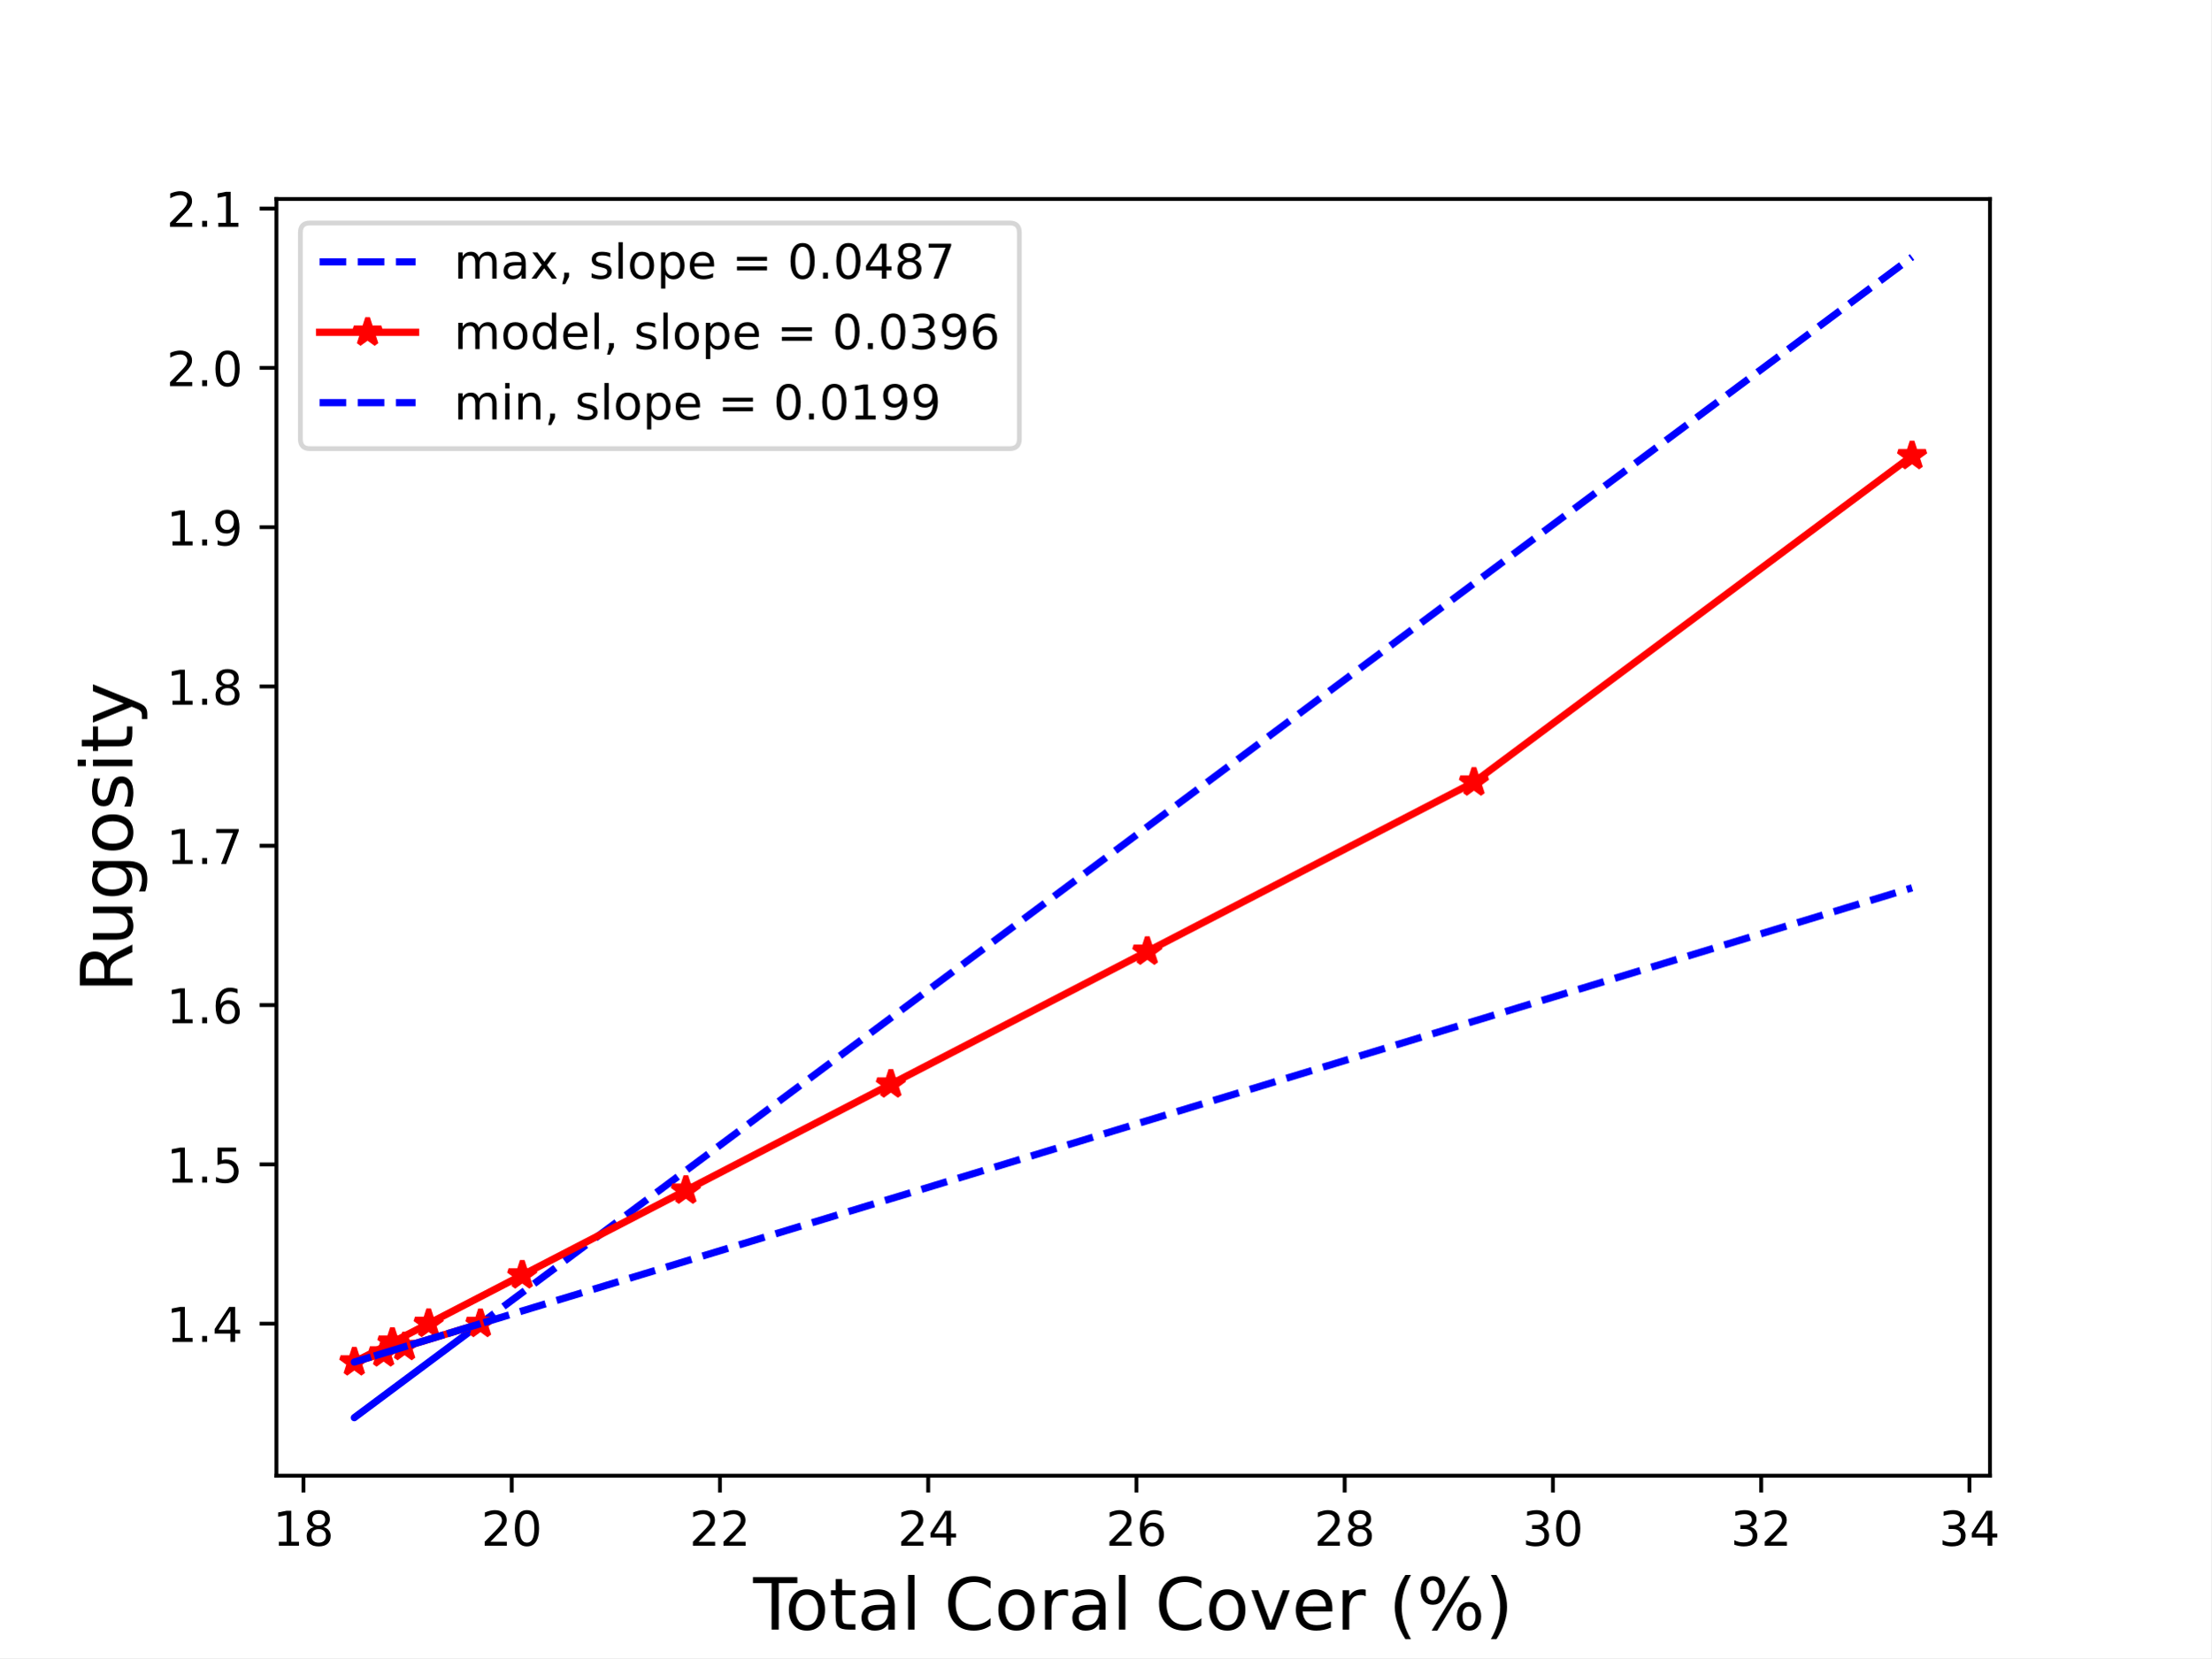
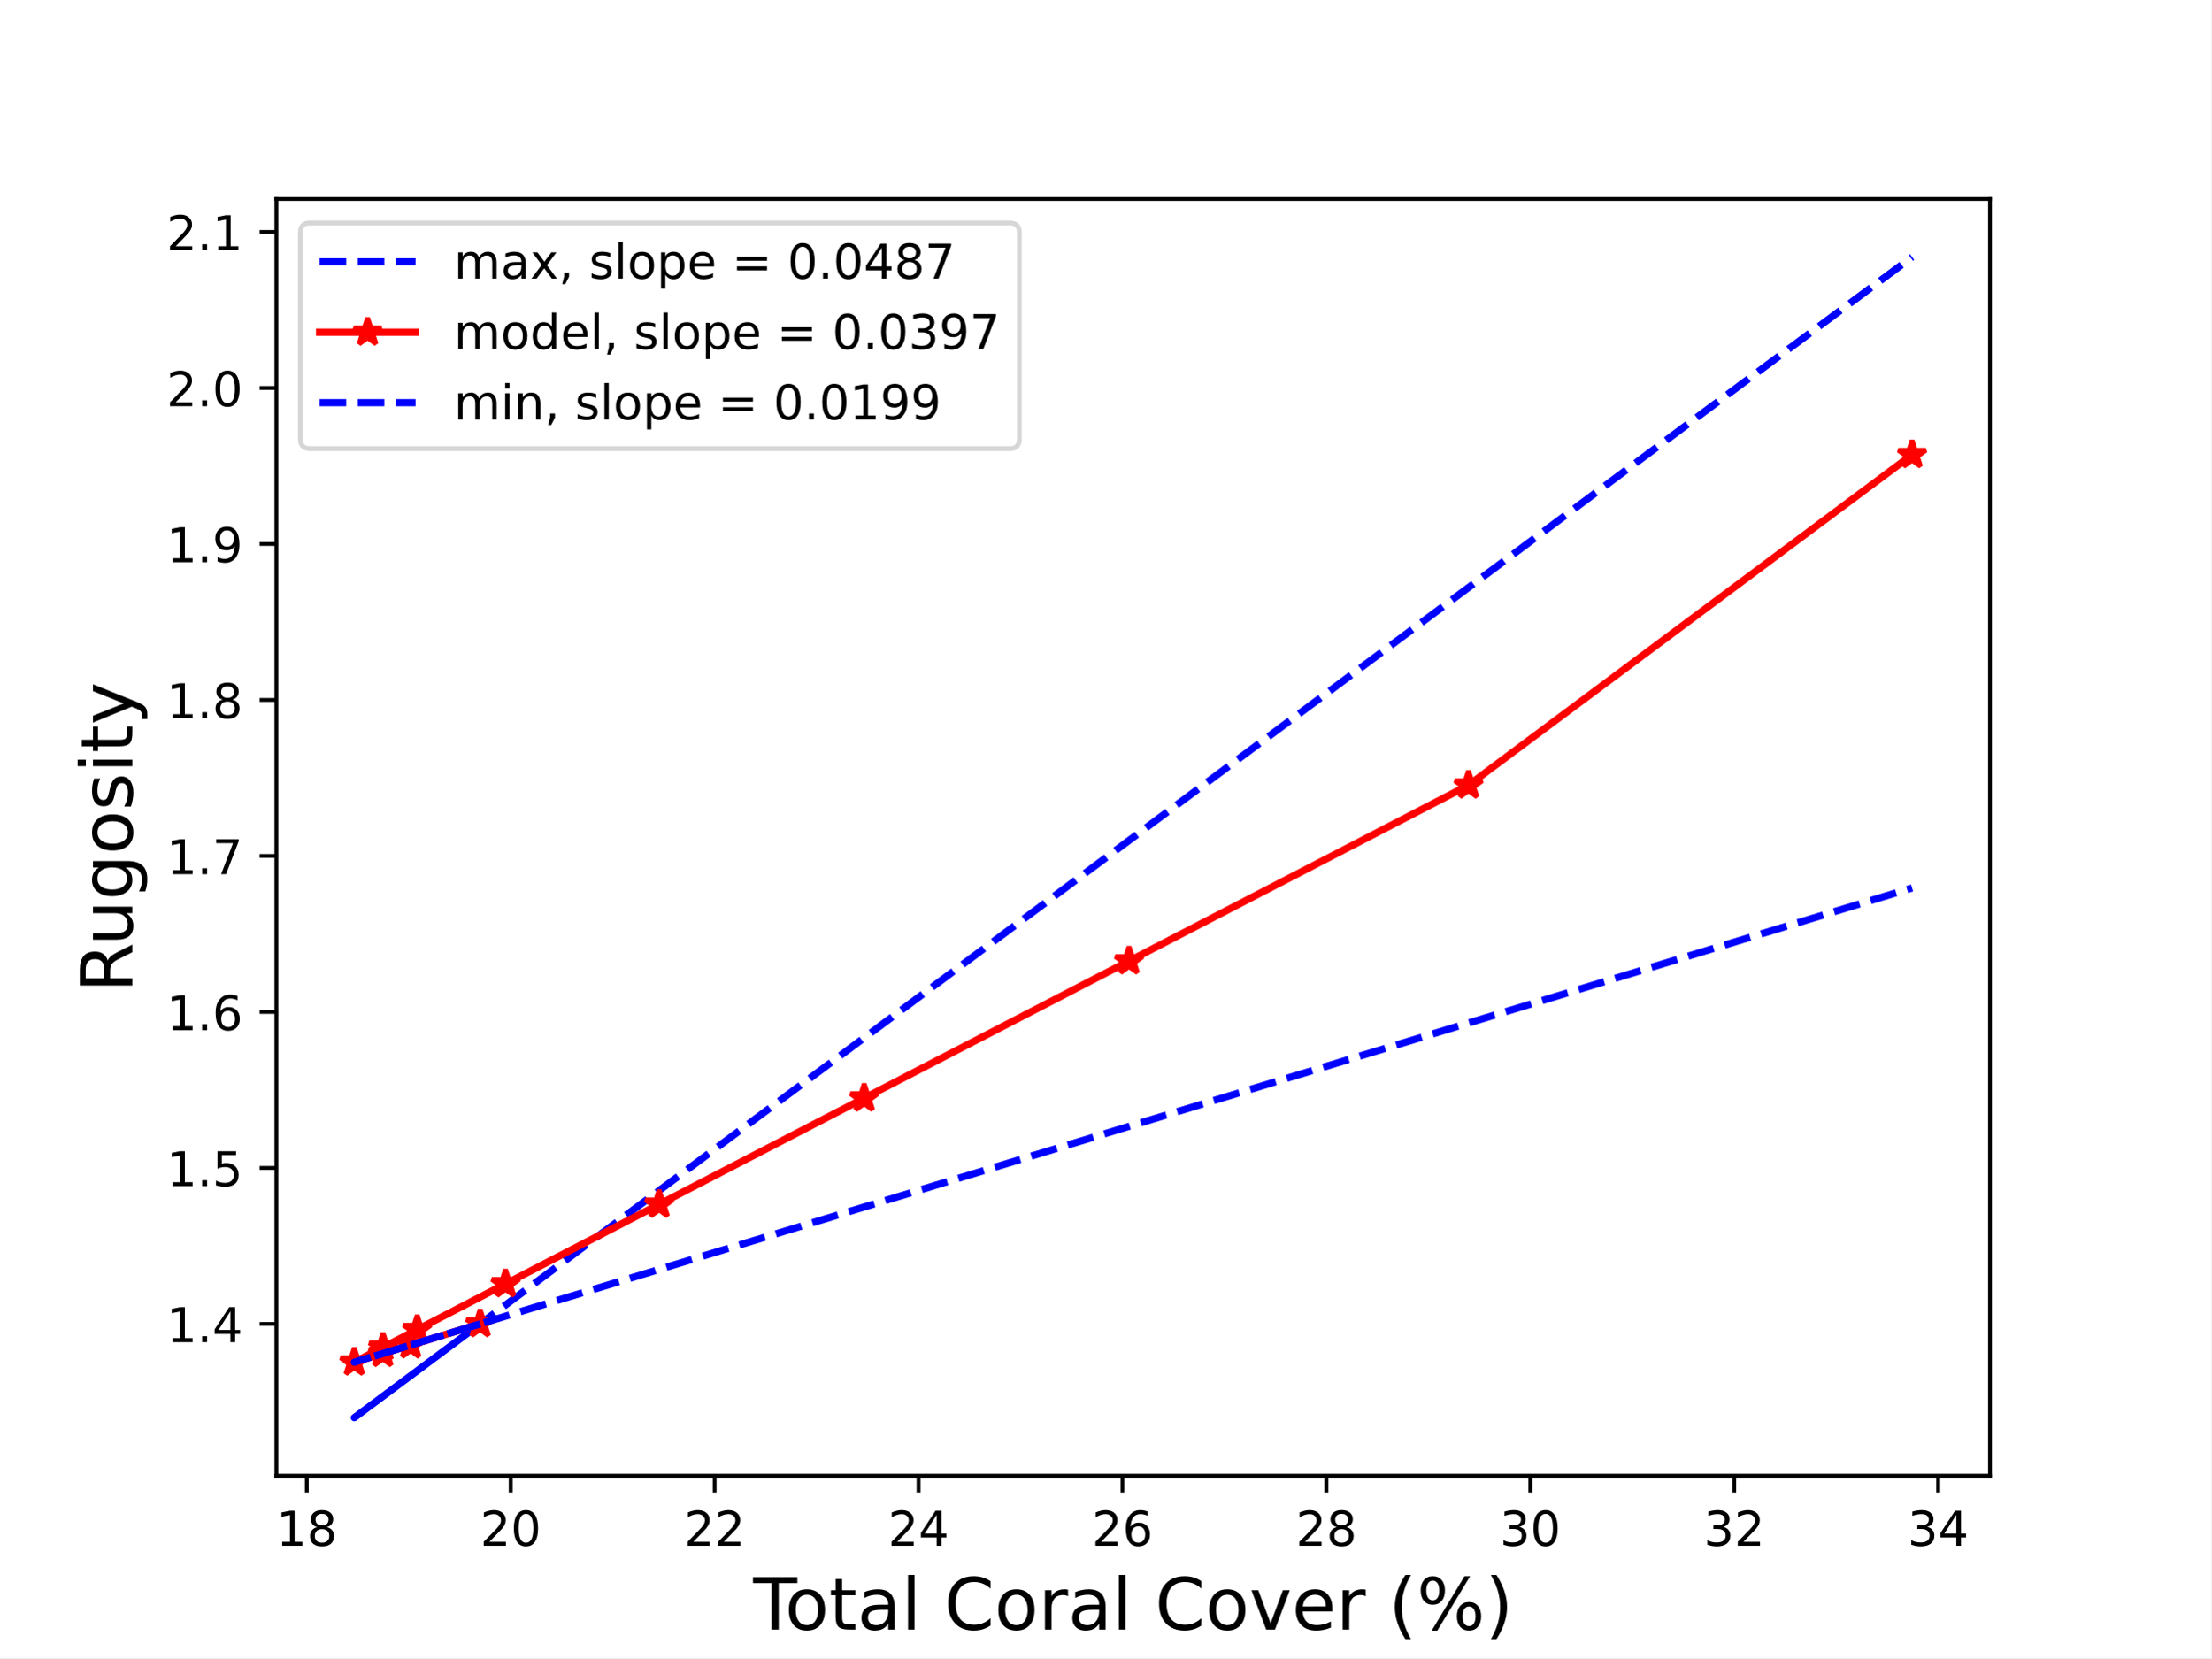
<svg xmlns="http://www.w3.org/2000/svg" xmlns:xlink="http://www.w3.org/1999/xlink" width="460.8pt" height="345.6pt" viewBox="0 0 460.8 345.6" version="1.1">
  <defs>
    <style type="text/css">*{stroke-linejoin: round; stroke-linecap: butt}</style>
  </defs>
  <g id="figure_1">
    <g id="patch_1">
      <path d="M 0 345.6  L 460.8 345.6  L 460.8 0  L 0 0  z " style="fill: #ffffff" />
    </g>
    <g id="axes_1">
      <g id="patch_2">
        <path d="M 57.6 307.584  L 414.72 307.584  L 414.72 41.472  L 57.6 41.472  z " style="fill: #ffffff" />
      </g>
      <g id="matplotlib.axis_1">
        <g id="xtick_1">
          <g id="line2d_1">
            <defs>
-               <path id="ma48dc69ccd" d="M 0 0  L 0 3.5  " style="stroke: #000000; stroke-width: 0.8" />
-             </defs>
-             <g>
-               <use xlink:href="#ma48dc69ccd" x="63.233" y="307.584" style="stroke: #000000; stroke-width: 0.8" />
+               <path id="mb637a9521f" d="M 0 0  L 0 3.5  " style="stroke: #000000; stroke-width: 0.8" />
+             </defs>
+             <g>
+               <use xlink:href="#mb637a9521f" x="63.931" y="307.584" style="stroke: #000000; stroke-width: 0.8" />
            </g>
          </g>
          <g id="text_1">
-             <g transform="translate(56.87078 322.1824) scale(0.1 -0.1)">
+             <g transform="translate(57.56876 322.1824) scale(0.1 -0.1)">
              <defs>
                <path id="DejaVuSans-31" d="M 794 531  L 1825 531  L 1825 4091  L 703 3866  L 703 4441  L 1819 4666  L 2450 4666  L 2450 531  L 3481 531  L 3481 0  L 794 0  L 794 531  z " transform="scale(0.015625)" />
                <path id="DejaVuSans-38" d="M 2034 2216  Q 1584 2216 1326 1975  Q 1069 1734 1069 1313  Q 1069 891 1326 650  Q 1584 409 2034 409  Q 2484 409 2743 651  Q 3003 894 3003 1313  Q 3003 1734 2745 1975  Q 2488 2216 2034 2216  z M 1403 2484  Q 997 2584 770 2862  Q 544 3141 544 3541  Q 544 4100 942 4425  Q 1341 4750 2034 4750  Q 2731 4750 3128 4425  Q 3525 4100 3525 3541  Q 3525 3141 3298 2862  Q 3072 2584 2669 2484  Q 3125 2378 3379 2068  Q 3634 1759 3634 1313  Q 3634 634 3220 271  Q 2806 -91 2034 -91  Q 1263 -91 848 271  Q 434 634 434 1313  Q 434 1759 690 2068  Q 947 2378 1403 2484  z M 1172 3481  Q 1172 3119 1398 2916  Q 1625 2713 2034 2713  Q 2441 2713 2670 2916  Q 2900 3119 2900 3481  Q 2900 3844 2670 4047  Q 2441 4250 2034 4250  Q 1625 4250 1398 4047  Q 1172 3844 1172 3481  z " transform="scale(0.015625)" />
              </defs>
              <use xlink:href="#DejaVuSans-31" />
              <use xlink:href="#DejaVuSans-38" x="63.623" />
            </g>
          </g>
        </g>
        <g id="xtick_2">
          <g id="line2d_2">
            <g>
-               <use xlink:href="#ma48dc69ccd" x="106.635" y="307.584" style="stroke: #000000; stroke-width: 0.8" />
+               <use xlink:href="#mb637a9521f" x="106.43" y="307.584" style="stroke: #000000; stroke-width: 0.8" />
            </g>
          </g>
          <g id="text_2">
-             <g transform="translate(100.272 322.1824) scale(0.1 -0.1)">
+             <g transform="translate(100.0673 322.1824) scale(0.1 -0.1)">
              <defs>
                <path id="DejaVuSans-32" d="M 1228 531  L 3431 531  L 3431 0  L 469 0  L 469 531  Q 828 903 1448 1529  Q 2069 2156 2228 2338  Q 2531 2678 2651 2914  Q 2772 3150 2772 3378  Q 2772 3750 2511 3984  Q 2250 4219 1831 4219  Q 1534 4219 1204 4116  Q 875 4013 500 3803  L 500 4441  Q 881 4594 1212 4672  Q 1544 4750 1819 4750  Q 2544 4750 2975 4387  Q 3406 4025 3406 3419  Q 3406 3131 3298 2873  Q 3191 2616 2906 2266  Q 2828 2175 2409 1742  Q 1991 1309 1228 531  z " transform="scale(0.015625)" />
                <path id="DejaVuSans-30" d="M 2034 4250  Q 1547 4250 1301 3770  Q 1056 3291 1056 2328  Q 1056 1369 1301 889  Q 1547 409 2034 409  Q 2525 409 2770 889  Q 3016 1369 3016 2328  Q 3016 3291 2770 3770  Q 2525 4250 2034 4250  z M 2034 4750  Q 2819 4750 3233 4129  Q 3647 3509 3647 2328  Q 3647 1150 3233 529  Q 2819 -91 2034 -91  Q 1250 -91 836 529  Q 422 1150 422 2328  Q 422 3509 836 4129  Q 1250 4750 2034 4750  z " transform="scale(0.015625)" />
              </defs>
              <use xlink:href="#DejaVuSans-32" />
              <use xlink:href="#DejaVuSans-30" x="63.623" />
            </g>
          </g>
        </g>
        <g id="xtick_3">
          <g id="line2d_3">
            <g>
-               <use xlink:href="#ma48dc69ccd" x="150.036" y="307.584" style="stroke: #000000; stroke-width: 0.8" />
+               <use xlink:href="#mb637a9521f" x="148.928" y="307.584" style="stroke: #000000; stroke-width: 0.8" />
            </g>
          </g>
          <g id="text_3">
-             <g transform="translate(143.6733 322.1824) scale(0.1 -0.1)">
+             <g transform="translate(142.5659 322.1824) scale(0.1 -0.1)">
              <use xlink:href="#DejaVuSans-32" />
              <use xlink:href="#DejaVuSans-32" x="63.623" />
            </g>
          </g>
        </g>
        <g id="xtick_4">
          <g id="line2d_4">
            <g>
-               <use xlink:href="#ma48dc69ccd" x="193.437" y="307.584" style="stroke: #000000; stroke-width: 0.8" />
+               <use xlink:href="#mb637a9521f" x="191.427" y="307.584" style="stroke: #000000; stroke-width: 0.8" />
            </g>
          </g>
          <g id="text_4">
-             <g transform="translate(187.0745 322.1824) scale(0.1 -0.1)">
+             <g transform="translate(185.0644 322.1824) scale(0.1 -0.1)">
              <defs>
                <path id="DejaVuSans-34" d="M 2419 4116  L 825 1625  L 2419 1625  L 2419 4116  z M 2253 4666  L 3047 4666  L 3047 1625  L 3713 1625  L 3713 1100  L 3047 1100  L 3047 0  L 2419 0  L 2419 1100  L 313 1100  L 313 1709  L 2253 4666  z " transform="scale(0.015625)" />
              </defs>
              <use xlink:href="#DejaVuSans-32" />
              <use xlink:href="#DejaVuSans-34" x="63.623" />
            </g>
          </g>
        </g>
        <g id="xtick_5">
          <g id="line2d_5">
            <g>
-               <use xlink:href="#ma48dc69ccd" x="236.838" y="307.584" style="stroke: #000000; stroke-width: 0.8" />
+               <use xlink:href="#mb637a9521f" x="233.925" y="307.584" style="stroke: #000000; stroke-width: 0.8" />
            </g>
          </g>
          <g id="text_5">
-             <g transform="translate(230.4758 322.1824) scale(0.1 -0.1)">
+             <g transform="translate(227.563 322.1824) scale(0.1 -0.1)">
              <defs>
                <path id="DejaVuSans-36" d="M 2113 2584  Q 1688 2584 1439 2293  Q 1191 2003 1191 1497  Q 1191 994 1439 701  Q 1688 409 2113 409  Q 2538 409 2786 701  Q 3034 994 3034 1497  Q 3034 2003 2786 2293  Q 2538 2584 2113 2584  z M 3366 4563  L 3366 3988  Q 3128 4100 2886 4159  Q 2644 4219 2406 4219  Q 1781 4219 1451 3797  Q 1122 3375 1075 2522  Q 1259 2794 1537 2939  Q 1816 3084 2150 3084  Q 2853 3084 3261 2657  Q 3669 2231 3669 1497  Q 3669 778 3244 343  Q 2819 -91 2113 -91  Q 1303 -91 875 529  Q 447 1150 447 2328  Q 447 3434 972 4092  Q 1497 4750 2381 4750  Q 2619 4750 2861 4703  Q 3103 4656 3366 4563  z " transform="scale(0.015625)" />
              </defs>
              <use xlink:href="#DejaVuSans-32" />
              <use xlink:href="#DejaVuSans-36" x="63.623" />
            </g>
          </g>
        </g>
        <g id="xtick_6">
          <g id="line2d_6">
            <g>
-               <use xlink:href="#ma48dc69ccd" x="280.24" y="307.584" style="stroke: #000000; stroke-width: 0.8" />
+               <use xlink:href="#mb637a9521f" x="276.424" y="307.584" style="stroke: #000000; stroke-width: 0.8" />
            </g>
          </g>
          <g id="text_6">
-             <g transform="translate(273.877 322.1824) scale(0.1 -0.1)">
+             <g transform="translate(270.0615 322.1824) scale(0.1 -0.1)">
              <use xlink:href="#DejaVuSans-32" />
              <use xlink:href="#DejaVuSans-38" x="63.623" />
            </g>
          </g>
        </g>
        <g id="xtick_7">
          <g id="line2d_7">
            <g>
-               <use xlink:href="#ma48dc69ccd" x="323.641" y="307.584" style="stroke: #000000; stroke-width: 0.8" />
+               <use xlink:href="#mb637a9521f" x="318.923" y="307.584" style="stroke: #000000; stroke-width: 0.8" />
            </g>
          </g>
          <g id="text_7">
-             <g transform="translate(317.2783 322.1824) scale(0.1 -0.1)">
+             <g transform="translate(312.5601 322.1824) scale(0.1 -0.1)">
              <defs>
                <path id="DejaVuSans-33" d="M 2597 2516  Q 3050 2419 3304 2112  Q 3559 1806 3559 1356  Q 3559 666 3084 287  Q 2609 -91 1734 -91  Q 1441 -91 1130 -33  Q 819 25 488 141  L 488 750  Q 750 597 1062 519  Q 1375 441 1716 441  Q 2309 441 2620 675  Q 2931 909 2931 1356  Q 2931 1769 2642 2001  Q 2353 2234 1838 2234  L 1294 2234  L 1294 2753  L 1863 2753  Q 2328 2753 2575 2939  Q 2822 3125 2822 3475  Q 2822 3834 2567 4026  Q 2313 4219 1838 4219  Q 1578 4219 1281 4162  Q 984 4106 628 3988  L 628 4550  Q 988 4650 1302 4700  Q 1616 4750 1894 4750  Q 2613 4750 3031 4423  Q 3450 4097 3450 3541  Q 3450 3153 3228 2886  Q 3006 2619 2597 2516  z " transform="scale(0.015625)" />
              </defs>
              <use xlink:href="#DejaVuSans-33" />
              <use xlink:href="#DejaVuSans-30" x="63.623" />
            </g>
          </g>
        </g>
        <g id="xtick_8">
          <g id="line2d_8">
            <g>
-               <use xlink:href="#ma48dc69ccd" x="367.042" y="307.584" style="stroke: #000000; stroke-width: 0.8" />
+               <use xlink:href="#mb637a9521f" x="361.421" y="307.584" style="stroke: #000000; stroke-width: 0.8" />
            </g>
          </g>
          <g id="text_8">
-             <g transform="translate(360.6795 322.1824) scale(0.1 -0.1)">
+             <g transform="translate(355.0587 322.1824) scale(0.1 -0.1)">
              <use xlink:href="#DejaVuSans-33" />
              <use xlink:href="#DejaVuSans-32" x="63.623" />
            </g>
          </g>
        </g>
        <g id="xtick_9">
          <g id="line2d_9">
            <g>
-               <use xlink:href="#ma48dc69ccd" x="410.443" y="307.584" style="stroke: #000000; stroke-width: 0.8" />
+               <use xlink:href="#mb637a9521f" x="403.92" y="307.584" style="stroke: #000000; stroke-width: 0.8" />
            </g>
          </g>
          <g id="text_9">
-             <g transform="translate(404.0808 322.1824) scale(0.1 -0.1)">
+             <g transform="translate(397.5572 322.1824) scale(0.1 -0.1)">
              <use xlink:href="#DejaVuSans-33" />
              <use xlink:href="#DejaVuSans-34" x="63.623" />
            </g>
          </g>
        </g>
        <g id="text_10">
          <g transform="translate(156.9635 339.6598) scale(0.15 -0.15)">
            <defs>
              <path id="DejaVuSans-54" d="M -19 4666  L 3928 4666  L 3928 4134  L 2272 4134  L 2272 0  L 1638 0  L 1638 4134  L -19 4134  L -19 4666  z " transform="scale(0.015625)" />
              <path id="DejaVuSans-6f" d="M 1959 3097  Q 1497 3097 1228 2736  Q 959 2375 959 1747  Q 959 1119 1226 758  Q 1494 397 1959 397  Q 2419 397 2687 759  Q 2956 1122 2956 1747  Q 2956 2369 2687 2733  Q 2419 3097 1959 3097  z M 1959 3584  Q 2709 3584 3137 3096  Q 3566 2609 3566 1747  Q 3566 888 3137 398  Q 2709 -91 1959 -91  Q 1206 -91 779 398  Q 353 888 353 1747  Q 353 2609 779 3096  Q 1206 3584 1959 3584  z " transform="scale(0.015625)" />
              <path id="DejaVuSans-74" d="M 1172 4494  L 1172 3500  L 2356 3500  L 2356 3053  L 1172 3053  L 1172 1153  Q 1172 725 1289 603  Q 1406 481 1766 481  L 2356 481  L 2356 0  L 1766 0  Q 1100 0 847 248  Q 594 497 594 1153  L 594 3053  L 172 3053  L 172 3500  L 594 3500  L 594 4494  L 1172 4494  z " transform="scale(0.015625)" />
              <path id="DejaVuSans-61" d="M 2194 1759  Q 1497 1759 1228 1600  Q 959 1441 959 1056  Q 959 750 1161 570  Q 1363 391 1709 391  Q 2188 391 2477 730  Q 2766 1069 2766 1631  L 2766 1759  L 2194 1759  z M 3341 1997  L 3341 0  L 2766 0  L 2766 531  Q 2569 213 2275 61  Q 1981 -91 1556 -91  Q 1019 -91 701 211  Q 384 513 384 1019  Q 384 1609 779 1909  Q 1175 2209 1959 2209  L 2766 2209  L 2766 2266  Q 2766 2663 2505 2880  Q 2244 3097 1772 3097  Q 1472 3097 1187 3025  Q 903 2953 641 2809  L 641 3341  Q 956 3463 1253 3523  Q 1550 3584 1831 3584  Q 2591 3584 2966 3190  Q 3341 2797 3341 1997  z " transform="scale(0.015625)" />
              <path id="DejaVuSans-6c" d="M 603 4863  L 1178 4863  L 1178 0  L 603 0  L 603 4863  z " transform="scale(0.015625)" />
              <path id="DejaVuSans-20" transform="scale(0.015625)" />
              <path id="DejaVuSans-43" d="M 4122 4306  L 4122 3641  Q 3803 3938 3442 4084  Q 3081 4231 2675 4231  Q 1875 4231 1450 3742  Q 1025 3253 1025 2328  Q 1025 1406 1450 917  Q 1875 428 2675 428  Q 3081 428 3442 575  Q 3803 722 4122 1019  L 4122 359  Q 3791 134 3420 21  Q 3050 -91 2638 -91  Q 1578 -91 968 557  Q 359 1206 359 2328  Q 359 3453 968 4101  Q 1578 4750 2638 4750  Q 3056 4750 3426 4639  Q 3797 4528 4122 4306  z " transform="scale(0.015625)" />
              <path id="DejaVuSans-72" d="M 2631 2963  Q 2534 3019 2420 3045  Q 2306 3072 2169 3072  Q 1681 3072 1420 2755  Q 1159 2438 1159 1844  L 1159 0  L 581 0  L 581 3500  L 1159 3500  L 1159 2956  Q 1341 3275 1631 3429  Q 1922 3584 2338 3584  Q 2397 3584 2469 3576  Q 2541 3569 2628 3553  L 2631 2963  z " transform="scale(0.015625)" />
              <path id="DejaVuSans-76" d="M 191 3500  L 800 3500  L 1894 563  L 2988 3500  L 3597 3500  L 2284 0  L 1503 0  L 191 3500  z " transform="scale(0.015625)" />
              <path id="DejaVuSans-65" d="M 3597 1894  L 3597 1613  L 953 1613  Q 991 1019 1311 708  Q 1631 397 2203 397  Q 2534 397 2845 478  Q 3156 559 3463 722  L 3463 178  Q 3153 47 2828 -22  Q 2503 -91 2169 -91  Q 1331 -91 842 396  Q 353 884 353 1716  Q 353 2575 817 3079  Q 1281 3584 2069 3584  Q 2775 3584 3186 3129  Q 3597 2675 3597 1894  z M 3022 2063  Q 3016 2534 2758 2815  Q 2500 3097 2075 3097  Q 1594 3097 1305 2825  Q 1016 2553 972 2059  L 3022 2063  z " transform="scale(0.015625)" />
              <path id="DejaVuSans-28" d="M 1984 4856  Q 1566 4138 1362 3434  Q 1159 2731 1159 2009  Q 1159 1288 1364 580  Q 1569 -128 1984 -844  L 1484 -844  Q 1016 -109 783 600  Q 550 1309 550 2009  Q 550 2706 781 3412  Q 1013 4119 1484 4856  L 1984 4856  z " transform="scale(0.015625)" />
              <path id="DejaVuSans-25" d="M 4653 2053  Q 4381 2053 4226 1822  Q 4072 1591 4072 1178  Q 4072 772 4226 539  Q 4381 306 4653 306  Q 4919 306 5073 539  Q 5228 772 5228 1178  Q 5228 1588 5073 1820  Q 4919 2053 4653 2053  z M 4653 2450  Q 5147 2450 5437 2106  Q 5728 1763 5728 1178  Q 5728 594 5436 251  Q 5144 -91 4653 -91  Q 4153 -91 3862 251  Q 3572 594 3572 1178  Q 3572 1766 3864 2108  Q 4156 2450 4653 2450  z M 1428 4353  Q 1159 4353 1004 4120  Q 850 3888 850 3481  Q 850 3069 1003 2837  Q 1156 2606 1428 2606  Q 1700 2606 1854 2837  Q 2009 3069 2009 3481  Q 2009 3884 1853 4118  Q 1697 4353 1428 4353  z M 4250 4750  L 4750 4750  L 1831 -91  L 1331 -91  L 4250 4750  z M 1428 4750  Q 1922 4750 2215 4408  Q 2509 4066 2509 3481  Q 2509 2891 2217 2550  Q 1925 2209 1428 2209  Q 931 2209 642 2551  Q 353 2894 353 3481  Q 353 4063 643 4406  Q 934 4750 1428 4750  z " transform="scale(0.015625)" />
              <path id="DejaVuSans-29" d="M 513 4856  L 1013 4856  Q 1481 4119 1714 3412  Q 1947 2706 1947 2009  Q 1947 1309 1714 600  Q 1481 -109 1013 -844  L 513 -844  Q 928 -128 1133 580  Q 1338 1288 1338 2009  Q 1338 2731 1133 3434  Q 928 4138 513 4856  z " transform="scale(0.015625)" />
            </defs>
            <use xlink:href="#DejaVuSans-54" />
            <use xlink:href="#DejaVuSans-6f" x="44.084" />
            <use xlink:href="#DejaVuSans-74" x="105.266" />
            <use xlink:href="#DejaVuSans-61" x="144.475" />
            <use xlink:href="#DejaVuSans-6c" x="205.754" />
            <use xlink:href="#DejaVuSans-20" x="233.537" />
            <use xlink:href="#DejaVuSans-43" x="265.324" />
            <use xlink:href="#DejaVuSans-6f" x="335.148" />
            <use xlink:href="#DejaVuSans-72" x="396.33" />
            <use xlink:href="#DejaVuSans-61" x="437.443" />
            <use xlink:href="#DejaVuSans-6c" x="498.723" />
            <use xlink:href="#DejaVuSans-20" x="526.506" />
            <use xlink:href="#DejaVuSans-43" x="558.293" />
            <use xlink:href="#DejaVuSans-6f" x="628.117" />
            <use xlink:href="#DejaVuSans-76" x="689.299" />
            <use xlink:href="#DejaVuSans-65" x="748.479" />
            <use xlink:href="#DejaVuSans-72" x="810.002" />
            <use xlink:href="#DejaVuSans-20" x="851.115" />
            <use xlink:href="#DejaVuSans-28" x="882.902" />
            <use xlink:href="#DejaVuSans-25" x="921.916" />
            <use xlink:href="#DejaVuSans-29" x="1016.936" />
          </g>
        </g>
      </g>
      <g id="matplotlib.axis_2">
        <g id="ytick_1">
          <g id="line2d_10">
            <defs>
-               <path id="m22fa5a9bba" d="M 0 0  L -3.5 0  " style="stroke: #000000; stroke-width: 0.8" />
-             </defs>
-             <g>
-               <use xlink:href="#m22fa5a9bba" x="57.6" y="275.897" style="stroke: #000000; stroke-width: 0.8" />
+               <path id="mb61b17d093" d="M 0 0  L -3.5 0  " style="stroke: #000000; stroke-width: 0.8" />
+             </defs>
+             <g>
+               <use xlink:href="#mb61b17d093" x="57.6" y="275.948" style="stroke: #000000; stroke-width: 0.8" />
            </g>
          </g>
          <g id="text_11">
-             <g transform="translate(34.69687 279.6957) scale(0.1 -0.1)">
+             <g transform="translate(34.69687 279.7474) scale(0.1 -0.1)">
              <defs>
                <path id="DejaVuSans-2e" d="M 684 794  L 1344 794  L 1344 0  L 684 0  L 684 794  z " transform="scale(0.015625)" />
              </defs>
              <use xlink:href="#DejaVuSans-31" />
              <use xlink:href="#DejaVuSans-2e" x="63.623" />
              <use xlink:href="#DejaVuSans-34" x="95.41" />
            </g>
          </g>
        </g>
        <g id="ytick_2">
          <g id="line2d_11">
            <g>
-               <use xlink:href="#m22fa5a9bba" x="57.6" y="242.692" style="stroke: #000000; stroke-width: 0.8" />
+               <use xlink:href="#mb61b17d093" x="57.6" y="243.435" style="stroke: #000000; stroke-width: 0.8" />
            </g>
          </g>
          <g id="text_12">
-             <g transform="translate(34.69687 246.4915) scale(0.1 -0.1)">
+             <g transform="translate(34.69687 247.2337) scale(0.1 -0.1)">
              <defs>
                <path id="DejaVuSans-35" d="M 691 4666  L 3169 4666  L 3169 4134  L 1269 4134  L 1269 2991  Q 1406 3038 1543 3061  Q 1681 3084 1819 3084  Q 2600 3084 3056 2656  Q 3513 2228 3513 1497  Q 3513 744 3044 326  Q 2575 -91 1722 -91  Q 1428 -91 1123 -41  Q 819 9 494 109  L 494 744  Q 775 591 1075 516  Q 1375 441 1709 441  Q 2250 441 2565 725  Q 2881 1009 2881 1497  Q 2881 1984 2565 2268  Q 2250 2553 1709 2553  Q 1456 2553 1204 2497  Q 953 2441 691 2322  L 691 4666  z " transform="scale(0.015625)" />
              </defs>
              <use xlink:href="#DejaVuSans-31" />
              <use xlink:href="#DejaVuSans-2e" x="63.623" />
              <use xlink:href="#DejaVuSans-35" x="95.41" />
            </g>
          </g>
        </g>
        <g id="ytick_3">
          <g id="line2d_12">
            <g>
-               <use xlink:href="#m22fa5a9bba" x="57.6" y="209.488" style="stroke: #000000; stroke-width: 0.8" />
+               <use xlink:href="#mb61b17d093" x="57.6" y="210.921" style="stroke: #000000; stroke-width: 0.8" />
            </g>
          </g>
          <g id="text_13">
-             <g transform="translate(34.69687 213.2872) scale(0.1 -0.1)">
+             <g transform="translate(34.69687 214.7201) scale(0.1 -0.1)">
              <use xlink:href="#DejaVuSans-31" />
              <use xlink:href="#DejaVuSans-2e" x="63.623" />
              <use xlink:href="#DejaVuSans-36" x="95.41" />
            </g>
          </g>
        </g>
        <g id="ytick_4">
          <g id="line2d_13">
            <g>
-               <use xlink:href="#m22fa5a9bba" x="57.6" y="176.284" style="stroke: #000000; stroke-width: 0.8" />
+               <use xlink:href="#mb61b17d093" x="57.6" y="178.407" style="stroke: #000000; stroke-width: 0.8" />
            </g>
          </g>
          <g id="text_14">
-             <g transform="translate(34.69687 180.083) scale(0.1 -0.1)">
+             <g transform="translate(34.69687 182.2065) scale(0.1 -0.1)">
              <defs>
                <path id="DejaVuSans-37" d="M 525 4666  L 3525 4666  L 3525 4397  L 1831 0  L 1172 0  L 2766 4134  L 525 4134  L 525 4666  z " transform="scale(0.015625)" />
              </defs>
              <use xlink:href="#DejaVuSans-31" />
              <use xlink:href="#DejaVuSans-2e" x="63.623" />
              <use xlink:href="#DejaVuSans-37" x="95.41" />
            </g>
          </g>
        </g>
        <g id="ytick_5">
          <g id="line2d_14">
            <g>
-               <use xlink:href="#m22fa5a9bba" x="57.6" y="143.08" style="stroke: #000000; stroke-width: 0.8" />
+               <use xlink:href="#mb61b17d093" x="57.6" y="145.894" style="stroke: #000000; stroke-width: 0.8" />
            </g>
          </g>
          <g id="text_15">
-             <g transform="translate(34.69687 146.8788) scale(0.1 -0.1)">
+             <g transform="translate(34.69687 149.6928) scale(0.1 -0.1)">
              <use xlink:href="#DejaVuSans-31" />
              <use xlink:href="#DejaVuSans-2e" x="63.623" />
              <use xlink:href="#DejaVuSans-38" x="95.41" />
            </g>
          </g>
        </g>
        <g id="ytick_6">
          <g id="line2d_15">
            <g>
-               <use xlink:href="#m22fa5a9bba" x="57.6" y="109.875" style="stroke: #000000; stroke-width: 0.8" />
+               <use xlink:href="#mb61b17d093" x="57.6" y="113.38" style="stroke: #000000; stroke-width: 0.8" />
            </g>
          </g>
          <g id="text_16">
-             <g transform="translate(34.69687 113.6745) scale(0.1 -0.1)">
+             <g transform="translate(34.69687 117.1792) scale(0.1 -0.1)">
              <defs>
                <path id="DejaVuSans-39" d="M 703 97  L 703 672  Q 941 559 1184 500  Q 1428 441 1663 441  Q 2288 441 2617 861  Q 2947 1281 2994 2138  Q 2813 1869 2534 1725  Q 2256 1581 1919 1581  Q 1219 1581 811 2004  Q 403 2428 403 3163  Q 403 3881 828 4315  Q 1253 4750 1959 4750  Q 2769 4750 3195 4129  Q 3622 3509 3622 2328  Q 3622 1225 3098 567  Q 2575 -91 1691 -91  Q 1453 -91 1209 -44  Q 966 3 703 97  z M 1959 2075  Q 2384 2075 2632 2365  Q 2881 2656 2881 3163  Q 2881 3666 2632 3958  Q 2384 4250 1959 4250  Q 1534 4250 1286 3958  Q 1038 3666 1038 3163  Q 1038 2656 1286 2365  Q 1534 2075 1959 2075  z " transform="scale(0.015625)" />
              </defs>
              <use xlink:href="#DejaVuSans-31" />
              <use xlink:href="#DejaVuSans-2e" x="63.623" />
              <use xlink:href="#DejaVuSans-39" x="95.41" />
            </g>
          </g>
        </g>
        <g id="ytick_7">
          <g id="line2d_16">
            <g>
-               <use xlink:href="#m22fa5a9bba" x="57.6" y="76.671" style="stroke: #000000; stroke-width: 0.8" />
+               <use xlink:href="#mb61b17d093" x="57.6" y="80.866" style="stroke: #000000; stroke-width: 0.8" />
            </g>
          </g>
          <g id="text_17">
-             <g transform="translate(34.69687 80.47027) scale(0.1 -0.1)">
+             <g transform="translate(34.69687 84.66557) scale(0.1 -0.1)">
              <use xlink:href="#DejaVuSans-32" />
              <use xlink:href="#DejaVuSans-2e" x="63.623" />
              <use xlink:href="#DejaVuSans-30" x="95.41" />
            </g>
          </g>
        </g>
        <g id="ytick_8">
          <g id="line2d_17">
            <g>
-               <use xlink:href="#m22fa5a9bba" x="57.6" y="43.467" style="stroke: #000000; stroke-width: 0.8" />
+               <use xlink:href="#mb61b17d093" x="57.6" y="48.353" style="stroke: #000000; stroke-width: 0.8" />
            </g>
          </g>
          <g id="text_18">
-             <g transform="translate(34.69687 47.26603) scale(0.1 -0.1)">
+             <g transform="translate(34.69687 52.15194) scale(0.1 -0.1)">
              <use xlink:href="#DejaVuSans-32" />
              <use xlink:href="#DejaVuSans-2e" x="63.623" />
              <use xlink:href="#DejaVuSans-31" x="95.41" />
            </g>
          </g>
        </g>
        <g id="text_19">
          <g transform="translate(27.57734 206.8753) rotate(-90) scale(0.15 -0.15)">
            <defs>
              <path id="DejaVuSans-52" d="M 2841 2188  Q 3044 2119 3236 1894  Q 3428 1669 3622 1275  L 4263 0  L 3584 0  L 2988 1197  Q 2756 1666 2539 1819  Q 2322 1972 1947 1972  L 1259 1972  L 1259 0  L 628 0  L 628 4666  L 2053 4666  Q 2853 4666 3247 4331  Q 3641 3997 3641 3322  Q 3641 2881 3436 2590  Q 3231 2300 2841 2188  z M 1259 4147  L 1259 2491  L 2053 2491  Q 2509 2491 2742 2702  Q 2975 2913 2975 3322  Q 2975 3731 2742 3939  Q 2509 4147 2053 4147  L 1259 4147  z " transform="scale(0.015625)" />
              <path id="DejaVuSans-75" d="M 544 1381  L 544 3500  L 1119 3500  L 1119 1403  Q 1119 906 1312 657  Q 1506 409 1894 409  Q 2359 409 2629 706  Q 2900 1003 2900 1516  L 2900 3500  L 3475 3500  L 3475 0  L 2900 0  L 2900 538  Q 2691 219 2414 64  Q 2138 -91 1772 -91  Q 1169 -91 856 284  Q 544 659 544 1381  z M 1991 3584  L 1991 3584  z " transform="scale(0.015625)" />
              <path id="DejaVuSans-67" d="M 2906 1791  Q 2906 2416 2648 2759  Q 2391 3103 1925 3103  Q 1463 3103 1205 2759  Q 947 2416 947 1791  Q 947 1169 1205 825  Q 1463 481 1925 481  Q 2391 481 2648 825  Q 2906 1169 2906 1791  z M 3481 434  Q 3481 -459 3084 -895  Q 2688 -1331 1869 -1331  Q 1566 -1331 1297 -1286  Q 1028 -1241 775 -1147  L 775 -588  Q 1028 -725 1275 -790  Q 1522 -856 1778 -856  Q 2344 -856 2625 -561  Q 2906 -266 2906 331  L 2906 616  Q 2728 306 2450 153  Q 2172 0 1784 0  Q 1141 0 747 490  Q 353 981 353 1791  Q 353 2603 747 3093  Q 1141 3584 1784 3584  Q 2172 3584 2450 3431  Q 2728 3278 2906 2969  L 2906 3500  L 3481 3500  L 3481 434  z " transform="scale(0.015625)" />
              <path id="DejaVuSans-73" d="M 2834 3397  L 2834 2853  Q 2591 2978 2328 3040  Q 2066 3103 1784 3103  Q 1356 3103 1142 2972  Q 928 2841 928 2578  Q 928 2378 1081 2264  Q 1234 2150 1697 2047  L 1894 2003  Q 2506 1872 2764 1633  Q 3022 1394 3022 966  Q 3022 478 2636 193  Q 2250 -91 1575 -91  Q 1294 -91 989 -36  Q 684 19 347 128  L 347 722  Q 666 556 975 473  Q 1284 391 1588 391  Q 1994 391 2212 530  Q 2431 669 2431 922  Q 2431 1156 2273 1281  Q 2116 1406 1581 1522  L 1381 1569  Q 847 1681 609 1914  Q 372 2147 372 2553  Q 372 3047 722 3315  Q 1072 3584 1716 3584  Q 2034 3584 2315 3537  Q 2597 3491 2834 3397  z " transform="scale(0.015625)" />
              <path id="DejaVuSans-69" d="M 603 3500  L 1178 3500  L 1178 0  L 603 0  L 603 3500  z M 603 4863  L 1178 4863  L 1178 4134  L 603 4134  L 603 4863  z " transform="scale(0.015625)" />
              <path id="DejaVuSans-79" d="M 2059 -325  Q 1816 -950 1584 -1140  Q 1353 -1331 966 -1331  L 506 -1331  L 506 -850  L 844 -850  Q 1081 -850 1212 -737  Q 1344 -625 1503 -206  L 1606 56  L 191 3500  L 800 3500  L 1894 763  L 2988 3500  L 3597 3500  L 2059 -325  z " transform="scale(0.015625)" />
            </defs>
            <use xlink:href="#DejaVuSans-52" />
            <use xlink:href="#DejaVuSans-75" x="64.982" />
            <use xlink:href="#DejaVuSans-67" x="128.361" />
            <use xlink:href="#DejaVuSans-6f" x="191.838" />
            <use xlink:href="#DejaVuSans-73" x="253.02" />
            <use xlink:href="#DejaVuSans-69" x="305.119" />
            <use xlink:href="#DejaVuSans-74" x="332.902" />
            <use xlink:href="#DejaVuSans-79" x="372.111" />
          </g>
        </g>
      </g>
      <g id="line2d_18">
-         <path d="M 100.124 275.897  L 84.313 287.679  L 79.944 290.934  L 73.833 295.488  L 81.768 289.575  L 89.33 283.94  L 108.83 269.41  L 142.934 243.997  L 185.654 212.163  L 239.102 172.336  L 307.182 121.605  L 398.487 53.568  " clip-path="url(#pe9b1b80181)" style="fill: none; stroke-dasharray: 5.55,2.4; stroke-dashoffset: 0; stroke: #0000ff; stroke-width: 1.5" />
+         <path d="M 100.055 275.948  L 85.568 286.743  L 79.768 291.065  L 73.833 295.488  L 79.816 291.029  L 86.939 285.721  L 105.346 272.006  L 137.355 248.154  L 180.096 216.305  L 235.293 175.174  L 306.045 122.452  L 398.487 53.568  " clip-path="url(#p50c29d347f)" style="fill: none; stroke-dasharray: 5.55,2.4; stroke-dashoffset: 0; stroke: #0000ff; stroke-width: 1.5" />
      </g>
      <g id="line2d_19">
-         <path d="M 100.124 275.897  L 84.313 280.711  L 79.944 282.041  L 73.833 283.902  L 81.768 279.792  L 89.33 275.875  L 108.83 265.776  L 142.934 248.112  L 185.654 225.985  L 239.102 198.303  L 307.182 163.041  L 398.487 95.004  " clip-path="url(#pe9b1b80181)" style="fill: none; stroke: #ff0000; stroke-width: 1.5; stroke-linecap: square" />
+         <path d="M 100.055 275.948  L 85.568 280.359  L 79.768 282.125  L 73.833 283.933  L 79.816 280.833  L 86.939 277.144  L 105.346 267.611  L 137.355 251.032  L 180.096 228.894  L 235.293 200.306  L 306.045 163.66  L 398.487 94.776  " clip-path="url(#p50c29d347f)" style="fill: none; stroke: #ff0000; stroke-width: 1.5; stroke-linecap: square" />
        <defs>
-           <path id="m20aac30d96" d="M 0 -3  L -0.674 -0.927  L -2.853 -0.927  L -1.09 0.354  L -1.763 2.427  L -0 1.146  L 1.763 2.427  L 1.09 0.354  L 2.853 -0.927  L 0.674 -0.927  z " style="stroke: #ff0000; stroke-linejoin: bevel" />
+           <path id="meff58d0548" d="M 0 -3  L -0.674 -0.927  L -2.853 -0.927  L -1.09 0.354  L -1.763 2.427  L -0 1.146  L 1.763 2.427  L 1.09 0.354  L 2.853 -0.927  L 0.674 -0.927  z " style="stroke: #ff0000; stroke-linejoin: bevel" />
        </defs>
-         <g clip-path="url(#pe9b1b80181)">
-           <use xlink:href="#m20aac30d96" x="100.124" y="275.897" style="fill: #ff0000; stroke: #ff0000; stroke-linejoin: bevel" />
-           <use xlink:href="#m20aac30d96" x="84.313" y="280.711" style="fill: #ff0000; stroke: #ff0000; stroke-linejoin: bevel" />
-           <use xlink:href="#m20aac30d96" x="79.944" y="282.041" style="fill: #ff0000; stroke: #ff0000; stroke-linejoin: bevel" />
-           <use xlink:href="#m20aac30d96" x="73.833" y="283.902" style="fill: #ff0000; stroke: #ff0000; stroke-linejoin: bevel" />
-           <use xlink:href="#m20aac30d96" x="81.768" y="279.792" style="fill: #ff0000; stroke: #ff0000; stroke-linejoin: bevel" />
-           <use xlink:href="#m20aac30d96" x="89.33" y="275.875" style="fill: #ff0000; stroke: #ff0000; stroke-linejoin: bevel" />
-           <use xlink:href="#m20aac30d96" x="108.83" y="265.776" style="fill: #ff0000; stroke: #ff0000; stroke-linejoin: bevel" />
-           <use xlink:href="#m20aac30d96" x="142.934" y="248.112" style="fill: #ff0000; stroke: #ff0000; stroke-linejoin: bevel" />
-           <use xlink:href="#m20aac30d96" x="185.654" y="225.985" style="fill: #ff0000; stroke: #ff0000; stroke-linejoin: bevel" />
-           <use xlink:href="#m20aac30d96" x="239.102" y="198.303" style="fill: #ff0000; stroke: #ff0000; stroke-linejoin: bevel" />
-           <use xlink:href="#m20aac30d96" x="307.182" y="163.041" style="fill: #ff0000; stroke: #ff0000; stroke-linejoin: bevel" />
-           <use xlink:href="#m20aac30d96" x="398.487" y="95.004" style="fill: #ff0000; stroke: #ff0000; stroke-linejoin: bevel" />
+         <g clip-path="url(#p50c29d347f)">
+           <use xlink:href="#meff58d0548" x="100.055" y="275.948" style="fill: #ff0000; stroke: #ff0000; stroke-linejoin: bevel" />
+           <use xlink:href="#meff58d0548" x="85.568" y="280.359" style="fill: #ff0000; stroke: #ff0000; stroke-linejoin: bevel" />
+           <use xlink:href="#meff58d0548" x="79.768" y="282.125" style="fill: #ff0000; stroke: #ff0000; stroke-linejoin: bevel" />
+           <use xlink:href="#meff58d0548" x="73.833" y="283.933" style="fill: #ff0000; stroke: #ff0000; stroke-linejoin: bevel" />
+           <use xlink:href="#meff58d0548" x="79.816" y="280.833" style="fill: #ff0000; stroke: #ff0000; stroke-linejoin: bevel" />
+           <use xlink:href="#meff58d0548" x="86.939" y="277.144" style="fill: #ff0000; stroke: #ff0000; stroke-linejoin: bevel" />
+           <use xlink:href="#meff58d0548" x="105.346" y="267.611" style="fill: #ff0000; stroke: #ff0000; stroke-linejoin: bevel" />
+           <use xlink:href="#meff58d0548" x="137.355" y="251.032" style="fill: #ff0000; stroke: #ff0000; stroke-linejoin: bevel" />
+           <use xlink:href="#meff58d0548" x="180.096" y="228.894" style="fill: #ff0000; stroke: #ff0000; stroke-linejoin: bevel" />
+           <use xlink:href="#meff58d0548" x="235.293" y="200.306" style="fill: #ff0000; stroke: #ff0000; stroke-linejoin: bevel" />
+           <use xlink:href="#meff58d0548" x="306.045" y="163.66" style="fill: #ff0000; stroke: #ff0000; stroke-linejoin: bevel" />
+           <use xlink:href="#meff58d0548" x="398.487" y="94.776" style="fill: #ff0000; stroke: #ff0000; stroke-linejoin: bevel" />
        </g>
      </g>
      <g id="line2d_20">
-         <path d="M 100.124 275.897  L 84.313 280.711  L 79.944 282.041  L 73.833 283.902  L 81.768 281.486  L 89.33 279.183  L 108.83 273.246  L 142.934 262.861  L 185.654 249.853  L 239.102 233.579  L 307.182 212.849  L 398.487 185.048  " clip-path="url(#pe9b1b80181)" style="fill: none; stroke-dasharray: 5.55,2.4; stroke-dashoffset: 0; stroke: #0000ff; stroke-width: 1.5" />
+         <path d="M 100.055 275.948  L 85.568 280.359  L 79.768 282.125  L 73.833 283.933  L 79.816 282.111  L 86.939 279.942  L 105.346 274.337  L 137.355 264.591  L 180.096 251.576  L 235.293 234.769  L 306.045 213.226  L 398.487 185.078  " clip-path="url(#p50c29d347f)" style="fill: none; stroke-dasharray: 5.55,2.4; stroke-dashoffset: 0; stroke: #0000ff; stroke-width: 1.5" />
      </g>
      <g id="patch_3">
        <path d="M 57.6 307.584  L 57.6 41.472  " style="fill: none; stroke: #000000; stroke-width: 0.8; stroke-linejoin: miter; stroke-linecap: square" />
      </g>
      <g id="patch_4">
        <path d="M 414.72 307.584  L 414.72 41.472  " style="fill: none; stroke: #000000; stroke-width: 0.8; stroke-linejoin: miter; stroke-linecap: square" />
      </g>
      <g id="patch_5">
        <path d="M 57.6 307.584  L 414.72 307.584  " style="fill: none; stroke: #000000; stroke-width: 0.8; stroke-linejoin: miter; stroke-linecap: square" />
      </g>
      <g id="patch_6">
        <path d="M 57.6 41.472  L 414.72 41.472  " style="fill: none; stroke: #000000; stroke-width: 0.8; stroke-linejoin: miter; stroke-linecap: square" />
      </g>
      <g id="legend_1">
        <g id="patch_7">
          <path d="M 64.6 93.506  L 210.43 93.506  Q 212.43 93.506 212.43 91.506  L 212.43 48.472  Q 212.43 46.472 210.43 46.472  L 64.6 46.472  Q 62.6 46.472 62.6 48.472  L 62.6 91.506  Q 62.6 93.506 64.6 93.506  z " style="fill: #ffffff; opacity: 0.8; stroke: #cccccc; stroke-linejoin: miter" />
        </g>
        <g id="line2d_21">
          <path d="M 66.6 54.57  L 76.6 54.57  L 86.6 54.57  " style="fill: none; stroke-dasharray: 5.55,2.4; stroke-dashoffset: 0; stroke: #0000ff; stroke-width: 1.5" />
        </g>
        <g id="text_20">
          <g transform="translate(94.6 58.07044) scale(0.1 -0.1)">
            <defs>
              <path id="DejaVuSans-6d" d="M 3328 2828  Q 3544 3216 3844 3400  Q 4144 3584 4550 3584  Q 5097 3584 5394 3201  Q 5691 2819 5691 2113  L 5691 0  L 5113 0  L 5113 2094  Q 5113 2597 4934 2840  Q 4756 3084 4391 3084  Q 3944 3084 3684 2787  Q 3425 2491 3425 1978  L 3425 0  L 2847 0  L 2847 2094  Q 2847 2600 2669 2842  Q 2491 3084 2119 3084  Q 1678 3084 1418 2786  Q 1159 2488 1159 1978  L 1159 0  L 581 0  L 581 3500  L 1159 3500  L 1159 2956  Q 1356 3278 1631 3431  Q 1906 3584 2284 3584  Q 2666 3584 2933 3390  Q 3200 3197 3328 2828  z " transform="scale(0.015625)" />
              <path id="DejaVuSans-78" d="M 3513 3500  L 2247 1797  L 3578 0  L 2900 0  L 1881 1375  L 863 0  L 184 0  L 1544 1831  L 300 3500  L 978 3500  L 1906 2253  L 2834 3500  L 3513 3500  z " transform="scale(0.015625)" />
              <path id="DejaVuSans-2c" d="M 750 794  L 1409 794  L 1409 256  L 897 -744  L 494 -744  L 750 256  L 750 794  z " transform="scale(0.015625)" />
              <path id="DejaVuSans-70" d="M 1159 525  L 1159 -1331  L 581 -1331  L 581 3500  L 1159 3500  L 1159 2969  Q 1341 3281 1617 3432  Q 1894 3584 2278 3584  Q 2916 3584 3314 3078  Q 3713 2572 3713 1747  Q 3713 922 3314 415  Q 2916 -91 2278 -91  Q 1894 -91 1617 61  Q 1341 213 1159 525  z M 3116 1747  Q 3116 2381 2855 2742  Q 2594 3103 2138 3103  Q 1681 3103 1420 2742  Q 1159 2381 1159 1747  Q 1159 1113 1420 752  Q 1681 391 2138 391  Q 2594 391 2855 752  Q 3116 1113 3116 1747  z " transform="scale(0.015625)" />
              <path id="DejaVuSans-3d" d="M 678 2906  L 4684 2906  L 4684 2381  L 678 2381  L 678 2906  z M 678 1631  L 4684 1631  L 4684 1100  L 678 1100  L 678 1631  z " transform="scale(0.015625)" />
            </defs>
            <use xlink:href="#DejaVuSans-6d" />
            <use xlink:href="#DejaVuSans-61" x="97.412" />
            <use xlink:href="#DejaVuSans-78" x="158.691" />
            <use xlink:href="#DejaVuSans-2c" x="217.871" />
            <use xlink:href="#DejaVuSans-20" x="249.658" />
            <use xlink:href="#DejaVuSans-73" x="281.445" />
            <use xlink:href="#DejaVuSans-6c" x="333.545" />
            <use xlink:href="#DejaVuSans-6f" x="361.328" />
            <use xlink:href="#DejaVuSans-70" x="422.51" />
            <use xlink:href="#DejaVuSans-65" x="485.986" />
            <use xlink:href="#DejaVuSans-20" x="547.51" />
            <use xlink:href="#DejaVuSans-3d" x="579.297" />
            <use xlink:href="#DejaVuSans-20" x="663.086" />
            <use xlink:href="#DejaVuSans-30" x="694.873" />
            <use xlink:href="#DejaVuSans-2e" x="758.496" />
            <use xlink:href="#DejaVuSans-30" x="790.283" />
            <use xlink:href="#DejaVuSans-34" x="853.906" />
            <use xlink:href="#DejaVuSans-38" x="917.529" />
            <use xlink:href="#DejaVuSans-37" x="981.152" />
          </g>
        </g>
        <g id="line2d_22">
          <path d="M 66.6 69.249  L 76.6 69.249  L 86.6 69.249  " style="fill: none; stroke: #ff0000; stroke-width: 1.5; stroke-linecap: square" />
          <g>
-             <use xlink:href="#m20aac30d96" x="76.6" y="69.249" style="fill: #ff0000; stroke: #ff0000; stroke-linejoin: bevel" />
+             <use xlink:href="#meff58d0548" x="76.6" y="69.249" style="fill: #ff0000; stroke: #ff0000; stroke-linejoin: bevel" />
          </g>
        </g>
        <g id="text_21">
          <g transform="translate(94.6 72.74856) scale(0.1 -0.1)">
            <defs>
              <path id="DejaVuSans-64" d="M 2906 2969  L 2906 4863  L 3481 4863  L 3481 0  L 2906 0  L 2906 525  Q 2725 213 2448 61  Q 2172 -91 1784 -91  Q 1150 -91 751 415  Q 353 922 353 1747  Q 353 2572 751 3078  Q 1150 3584 1784 3584  Q 2172 3584 2448 3432  Q 2725 3281 2906 2969  z M 947 1747  Q 947 1113 1208 752  Q 1469 391 1925 391  Q 2381 391 2643 752  Q 2906 1113 2906 1747  Q 2906 2381 2643 2742  Q 2381 3103 1925 3103  Q 1469 3103 1208 2742  Q 947 2381 947 1747  z " transform="scale(0.015625)" />
            </defs>
            <use xlink:href="#DejaVuSans-6d" />
            <use xlink:href="#DejaVuSans-6f" x="97.412" />
            <use xlink:href="#DejaVuSans-64" x="158.594" />
            <use xlink:href="#DejaVuSans-65" x="222.07" />
            <use xlink:href="#DejaVuSans-6c" x="283.594" />
            <use xlink:href="#DejaVuSans-2c" x="311.377" />
            <use xlink:href="#DejaVuSans-20" x="343.164" />
            <use xlink:href="#DejaVuSans-73" x="374.951" />
            <use xlink:href="#DejaVuSans-6c" x="427.051" />
            <use xlink:href="#DejaVuSans-6f" x="454.834" />
            <use xlink:href="#DejaVuSans-70" x="516.016" />
            <use xlink:href="#DejaVuSans-65" x="579.492" />
            <use xlink:href="#DejaVuSans-20" x="641.016" />
            <use xlink:href="#DejaVuSans-3d" x="672.803" />
            <use xlink:href="#DejaVuSans-20" x="756.592" />
            <use xlink:href="#DejaVuSans-30" x="788.379" />
            <use xlink:href="#DejaVuSans-2e" x="852.002" />
            <use xlink:href="#DejaVuSans-30" x="883.789" />
            <use xlink:href="#DejaVuSans-33" x="947.412" />
            <use xlink:href="#DejaVuSans-39" x="1011.035" />
-             <use xlink:href="#DejaVuSans-36" x="1074.658" />
+             <use xlink:href="#DejaVuSans-37" x="1074.658" />
          </g>
        </g>
        <g id="line2d_23">
          <path d="M 66.6 83.927  L 76.6 83.927  L 86.6 83.927  " style="fill: none; stroke-dasharray: 5.55,2.4; stroke-dashoffset: 0; stroke: #0000ff; stroke-width: 1.5" />
        </g>
        <g id="text_22">
          <g transform="translate(94.6 87.42669) scale(0.1 -0.1)">
            <defs>
              <path id="DejaVuSans-6e" d="M 3513 2113  L 3513 0  L 2938 0  L 2938 2094  Q 2938 2591 2744 2837  Q 2550 3084 2163 3084  Q 1697 3084 1428 2787  Q 1159 2491 1159 1978  L 1159 0  L 581 0  L 581 3500  L 1159 3500  L 1159 2956  Q 1366 3272 1645 3428  Q 1925 3584 2291 3584  Q 2894 3584 3203 3211  Q 3513 2838 3513 2113  z " transform="scale(0.015625)" />
            </defs>
            <use xlink:href="#DejaVuSans-6d" />
            <use xlink:href="#DejaVuSans-69" x="97.412" />
            <use xlink:href="#DejaVuSans-6e" x="125.195" />
            <use xlink:href="#DejaVuSans-2c" x="188.574" />
            <use xlink:href="#DejaVuSans-20" x="220.361" />
            <use xlink:href="#DejaVuSans-73" x="252.148" />
            <use xlink:href="#DejaVuSans-6c" x="304.248" />
            <use xlink:href="#DejaVuSans-6f" x="332.031" />
            <use xlink:href="#DejaVuSans-70" x="393.213" />
            <use xlink:href="#DejaVuSans-65" x="456.689" />
            <use xlink:href="#DejaVuSans-20" x="518.213" />
            <use xlink:href="#DejaVuSans-3d" x="550" />
            <use xlink:href="#DejaVuSans-20" x="633.789" />
            <use xlink:href="#DejaVuSans-30" x="665.576" />
            <use xlink:href="#DejaVuSans-2e" x="729.199" />
            <use xlink:href="#DejaVuSans-30" x="760.986" />
            <use xlink:href="#DejaVuSans-31" x="824.609" />
            <use xlink:href="#DejaVuSans-39" x="888.232" />
            <use xlink:href="#DejaVuSans-39" x="951.855" />
          </g>
        </g>
      </g>
    </g>
  </g>
  <defs>
-     <clipPath id="pe9b1b80181">
+     <clipPath id="p50c29d347f">
      <rect x="57.6" y="41.472" width="357.12" height="266.112" />
    </clipPath>
  </defs>
</svg>
